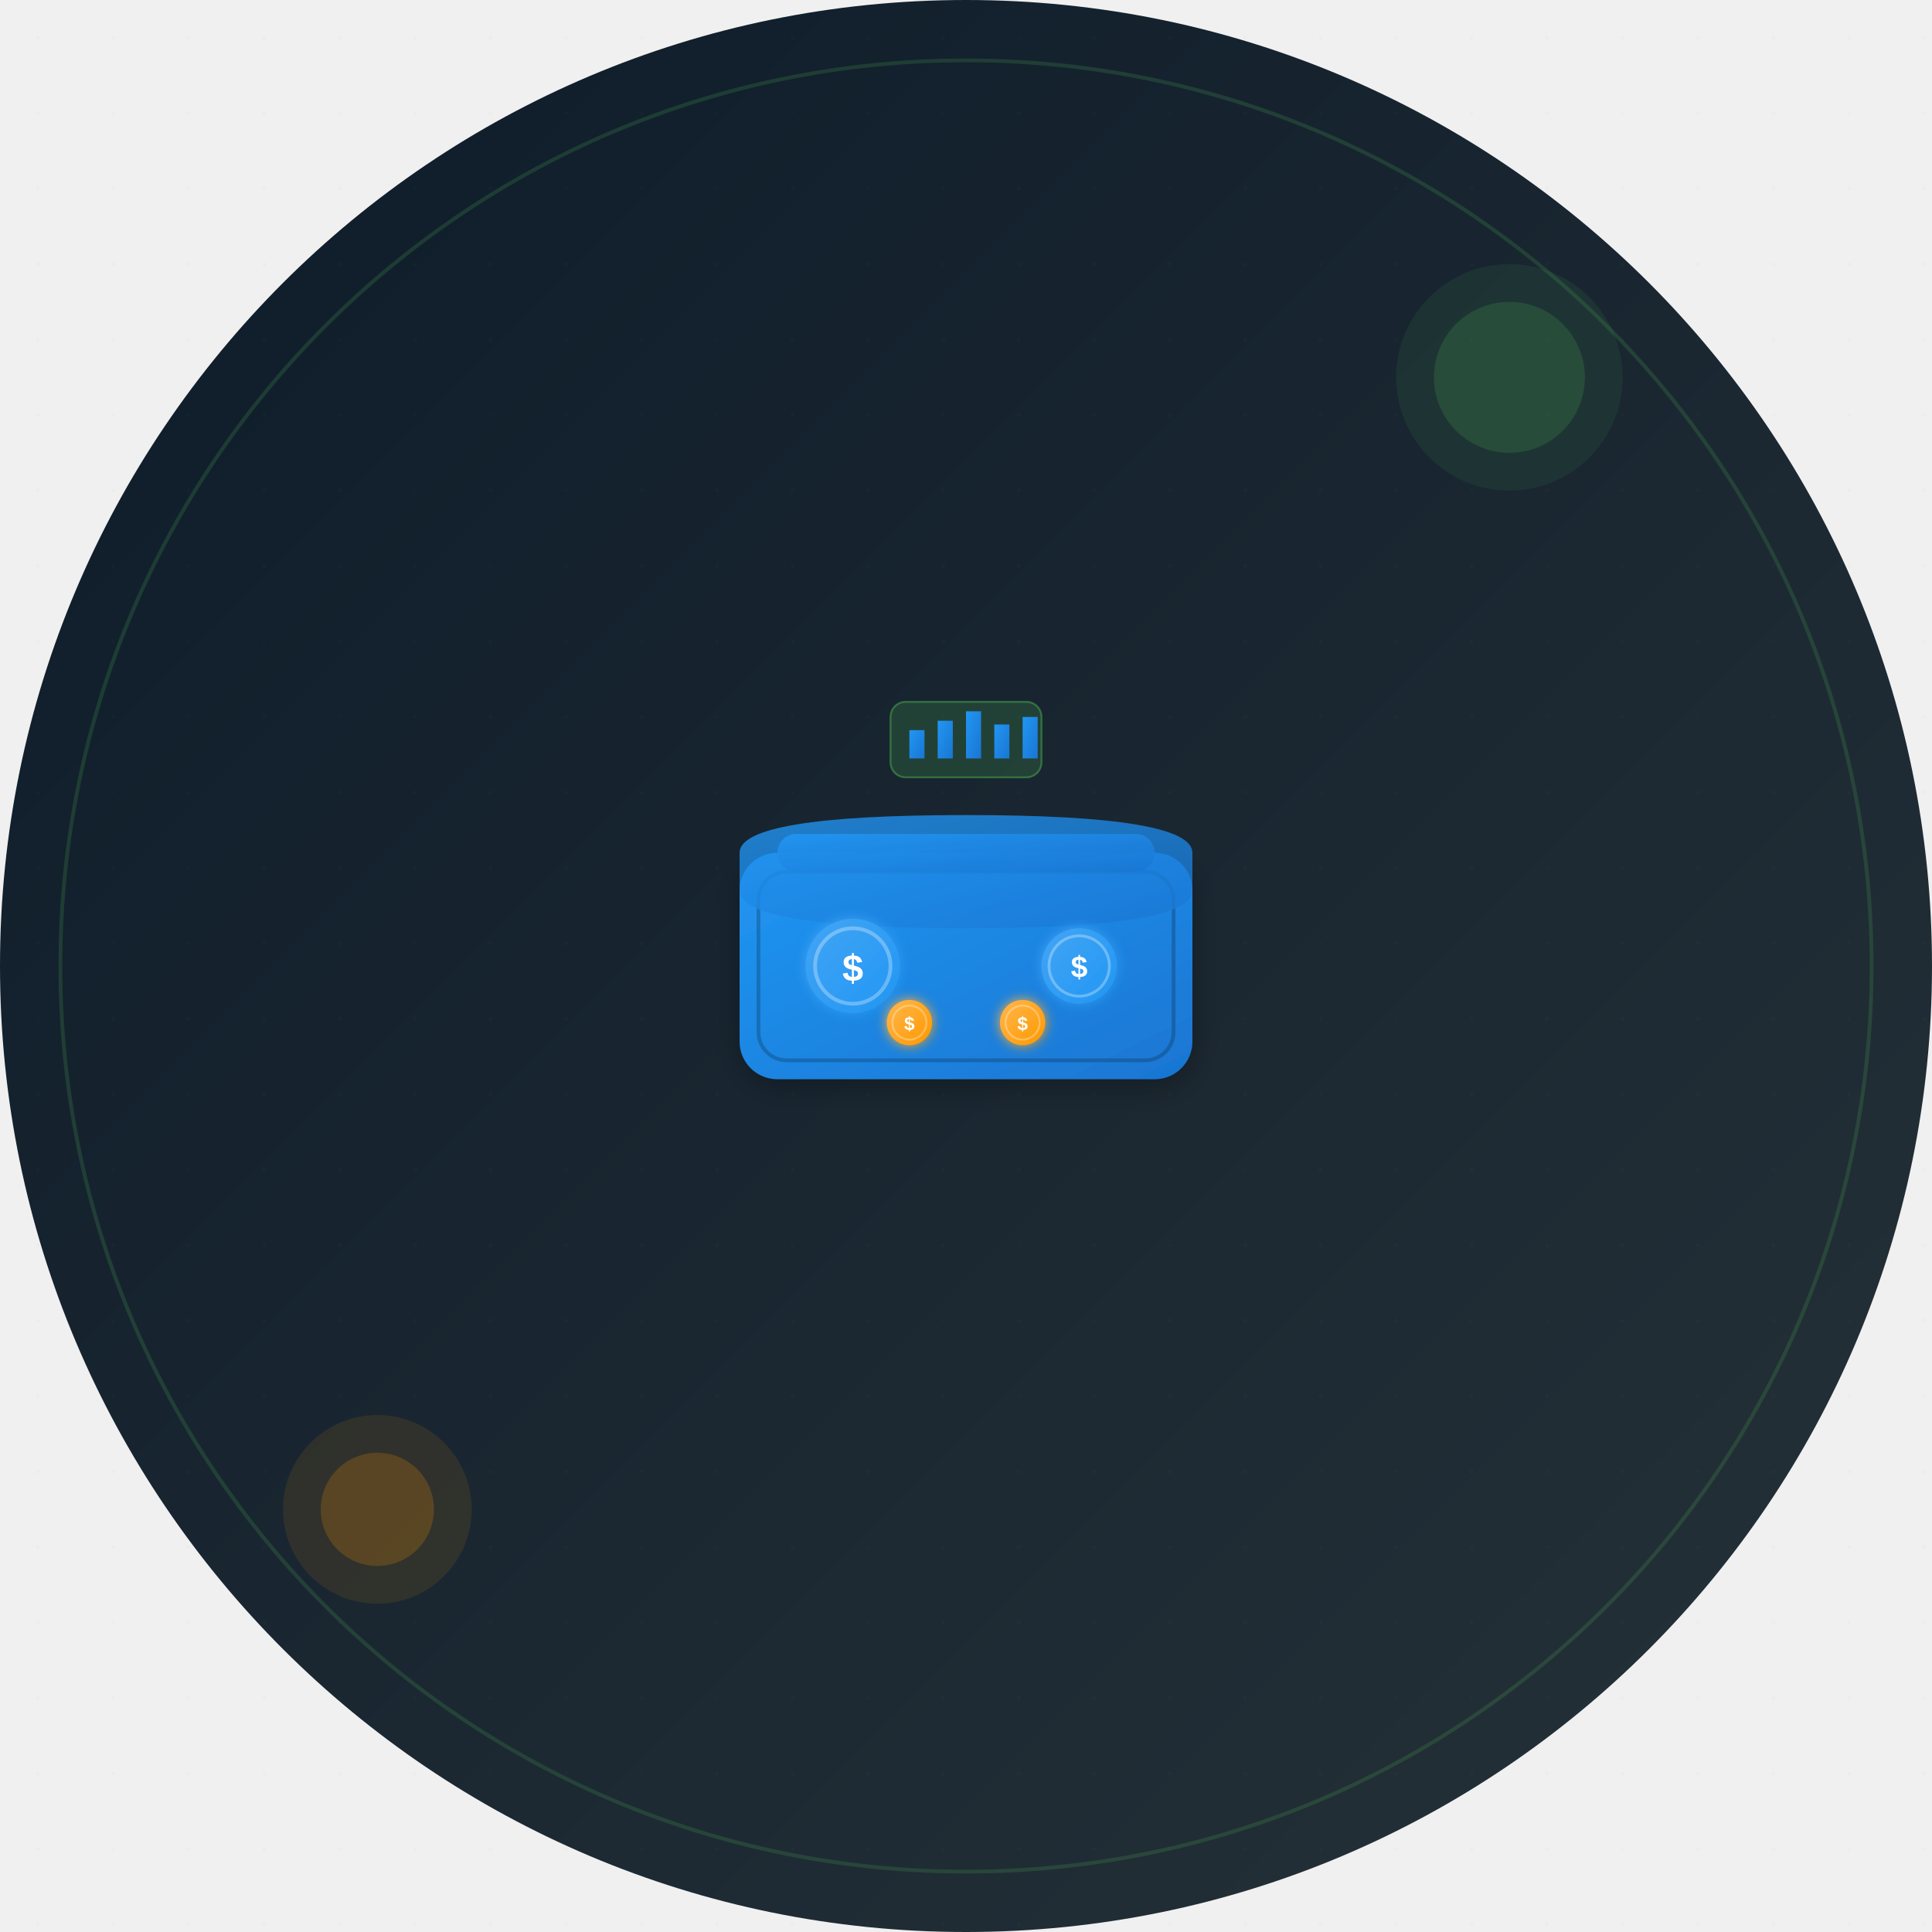
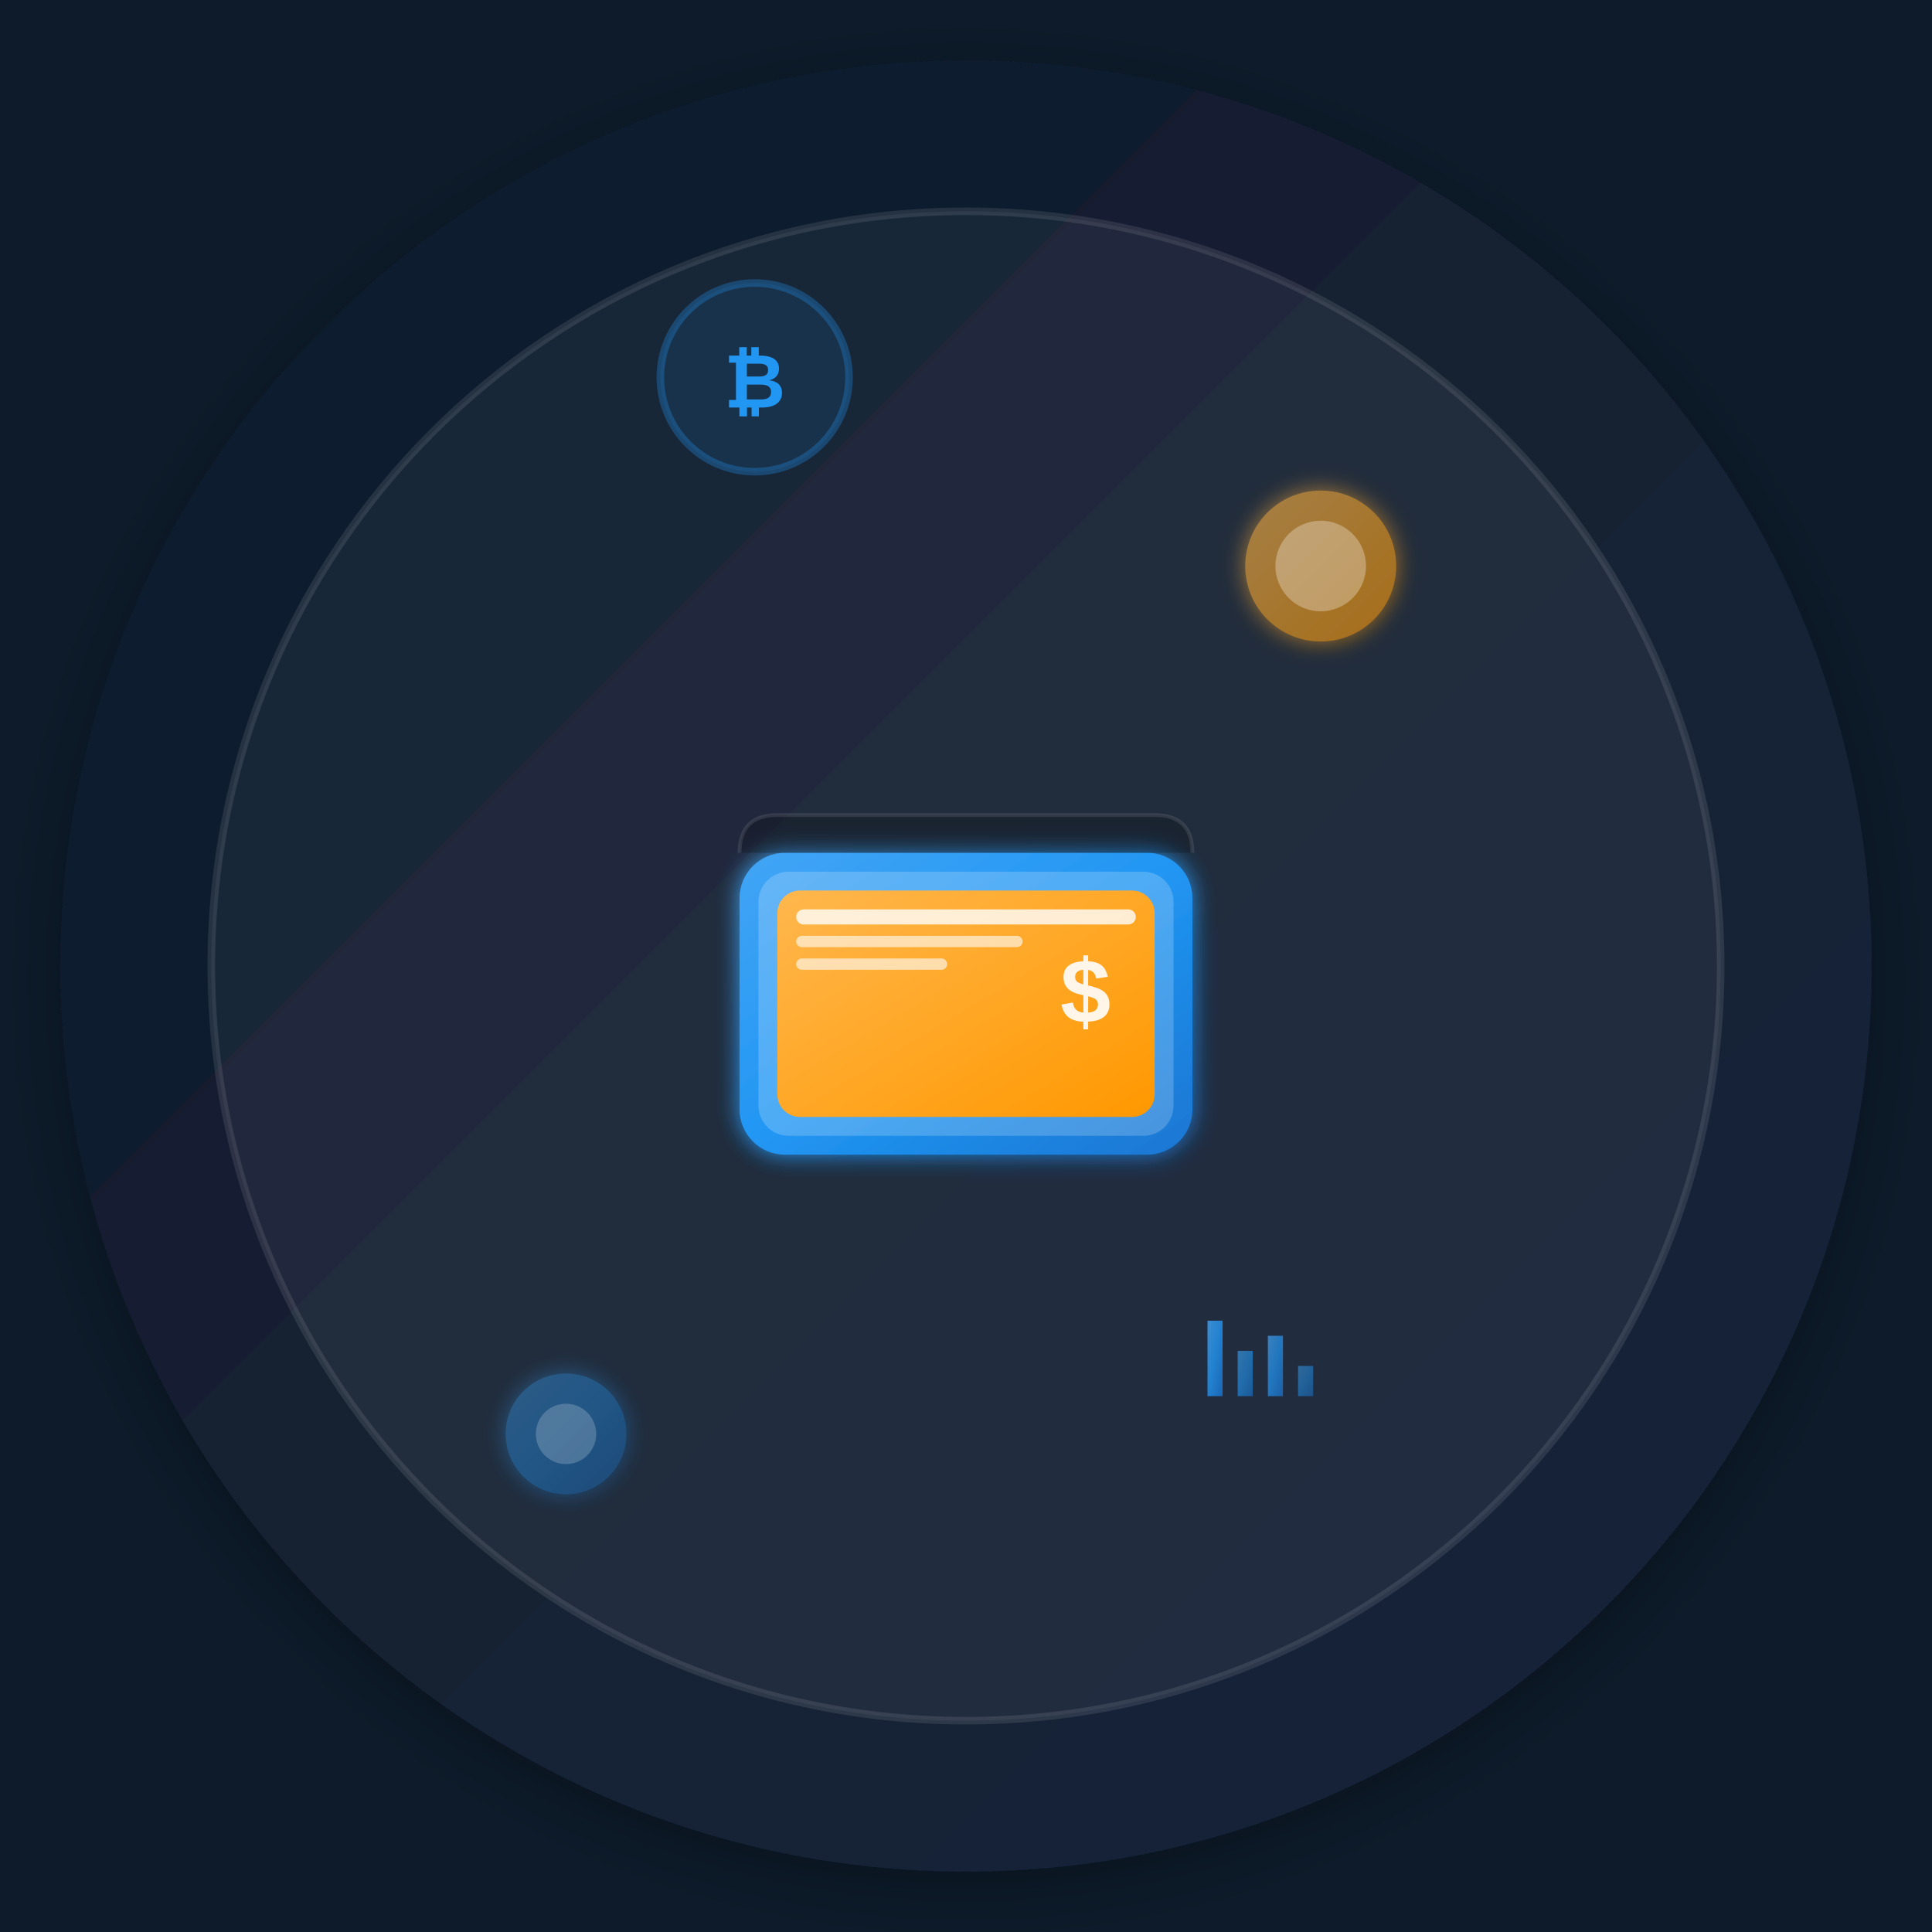
- <svg xmlns="http://www.w3.org/2000/svg" width="1024" height="1024" viewBox="0 0 1024 1024" fill="none">
+ <svg xmlns="http://www.w3.org/2000/svg" width="512" height="512" viewBox="0 0 512 512" fill="#0D1B2A">
  <defs>
    <linearGradient id="backgroundGradient" x1="0%" y1="0%" x2="100%" y2="100%">
      <stop offset="0%" style="stop-color:#0D1B2A;stop-opacity:1" />
-       <stop offset="100%" style="stop-color:#263238;stop-opacity:1" />
+       <stop offset="100%" style="stop-color:#1B263B;stop-opacity:1" />
    </linearGradient>
-     <linearGradient id="walletGradient" x1="0%" y1="0%" x2="100%" y2="100%">
-       <stop offset="0%" style="stop-color:#2196F3;stop-opacity:1" />
+     <linearGradient id="primaryGradient" x1="0%" y1="0%" x2="100%" y2="100%">
+       <stop offset="0%" style="stop-color:#42A5F5;stop-opacity:1" />
+       <stop offset="50%" style="stop-color:#2196F3;stop-opacity:1" />
      <stop offset="100%" style="stop-color:#1976D2;stop-opacity:1" />
    </linearGradient>
-     <linearGradient id="coinGradient" x1="0%" y1="0%" x2="100%" y2="100%">
-       <stop offset="0%" style="stop-color:#42A5F5;stop-opacity:1" />
-       <stop offset="100%" style="stop-color:#2196F3;stop-opacity:1" />
-     </linearGradient>
-     <linearGradient id="dollarGradient" x1="0%" y1="0%" x2="100%" y2="100%">
+     <linearGradient id="accentGradient" x1="0%" y1="0%" x2="100%" y2="100%">
      <stop offset="0%" style="stop-color:#FFB74D;stop-opacity:1" />
      <stop offset="100%" style="stop-color:#FF9800;stop-opacity:1" />
    </linearGradient>
    <filter id="glow" x="-50%" y="-50%" width="200%" height="200%">
      <feGaussianBlur stdDeviation="3" result="coloredBlur" />
      <feMerge>
        <feMergeNode in="coloredBlur" />
        <feMergeNode in="SourceGraphic" />
      </feMerge>
    </filter>
    <filter id="shadow" x="-50%" y="-50%" width="200%" height="200%">
      <feDropShadow dx="0" dy="4" stdDeviation="8" flood-color="#000000" flood-opacity="0.3" />
    </filter>
  </defs>
-   <circle cx="512" cy="512" r="512" fill="url(#backgroundGradient)" />
-   <circle cx="512" cy="512" r="480" fill="none" stroke="rgba(76, 175, 80, 0.2)" stroke-width="2" />
-   <g transform="translate(512, 512)">
-     <rect x="-120" y="-60" width="240" height="120" rx="20" ry="20" fill="url(#walletGradient)" filter="url(#shadow)" />
-     <rect x="-110" y="-50" width="220" height="100" rx="15" ry="15" fill="none" stroke="rgba(0, 0, 0, 0.2)" stroke-width="2" />
-     <path d="M -120 -60 Q -120 -80 0 -80 Q 120 -80 120 -60 L 120 -40 Q 120 -20 0 -20 Q -120 -20 -120 -40 Z" fill="url(#walletGradient)" opacity="0.8" />
-     <rect x="-100" y="-70" width="200" height="20" rx="10" ry="10" fill="url(#walletGradient)" opacity="0.9" />
-     <g transform="translate(-60, 0)">
-       <circle cx="0" cy="0" r="25" fill="url(#coinGradient)" filter="url(#glow)" />
-       <circle cx="0" cy="0" r="20" fill="none" stroke="rgba(255, 255, 255, 0.3)" stroke-width="2" />
-       <text x="0" y="8" text-anchor="middle" fill="white" font-family="Arial, sans-serif" font-size="20" font-weight="bold">$</text>
-     </g>
-     <g transform="translate(60, 0)">
-       <circle cx="0" cy="0" r="20" fill="url(#coinGradient)" filter="url(#glow)" />
-       <circle cx="0" cy="0" r="16" fill="none" stroke="rgba(255, 255, 255, 0.3)" stroke-width="1.5" />
-       <text x="0" y="6" text-anchor="middle" fill="white" font-family="Arial, sans-serif" font-size="16" font-weight="bold">$</text>
-     </g>
-     <g transform="translate(-30, 30)">
-       <circle cx="0" cy="0" r="12" fill="url(#dollarGradient)" filter="url(#glow)" />
-       <circle cx="0" cy="0" r="9" fill="none" stroke="rgba(255, 255, 255, 0.3)" stroke-width="1" />
-       <text x="0" y="4" text-anchor="middle" fill="white" font-family="Arial, sans-serif" font-size="10" font-weight="bold">$</text>
-     </g>
-     <g transform="translate(30, 30)">
-       <circle cx="0" cy="0" r="12" fill="url(#dollarGradient)" filter="url(#glow)" />
-       <circle cx="0" cy="0" r="9" fill="none" stroke="rgba(255, 255, 255, 0.3)" stroke-width="1" />
-       <text x="0" y="4" text-anchor="middle" fill="white" font-family="Arial, sans-serif" font-size="10" font-weight="bold">$</text>
-     </g>
-     <g transform="translate(0, -120)">
-       <rect x="-40" y="-20" width="80" height="40" rx="8" ry="8" fill="rgba(76, 175, 80, 0.2)" stroke="rgba(76, 175, 80, 0.5)" stroke-width="1" />
-       <rect x="-30" y="-5" width="8" height="15" fill="url(#walletGradient)" />
-       <rect x="-15" y="-10" width="8" height="20" fill="url(#walletGradient)" />
-       <rect x="0" y="-15" width="8" height="25" fill="url(#walletGradient)" />
-       <rect x="15" y="-8" width="8" height="18" fill="url(#walletGradient)" />
-       <rect x="30" y="-12" width="8" height="22" fill="url(#walletGradient)" />
-     </g>
+   <rect width="512" height="512" fill="#0D1B2A" />
+   <circle cx="256" cy="256" r="240" fill="url(#backgroundGradient)" filter="url(#shadow)" />
+   <circle cx="256" cy="256" r="200" fill="rgba(255,255,255,0.05)" stroke="rgba(255,255,255,0.1)" stroke-width="2" />
+   <g transform="translate(256, 256)">
+     <rect x="-60" y="-30" width="120" height="80" rx="12" ry="12" fill="url(#primaryGradient)" filter="url(#glow)" />
+     <rect x="-55" y="-25" width="110" height="70" rx="8" ry="8" fill="rgba(255,255,255,0.2)" />
+     <rect x="-50" y="-20" width="100" height="60" rx="6" ry="6" fill="url(#accentGradient)" />
+     <rect x="-45" y="-15" width="90" height="4" rx="2" ry="2" fill="rgba(255,255,255,0.8)" />
+     <rect x="-45" y="-8" width="60" height="3" rx="1.5" ry="1.5" fill="rgba(255,255,255,0.6)" />
+     <rect x="-45" y="-2" width="40" height="3" rx="1.5" ry="1.5" fill="rgba(255,255,255,0.6)" />
+     <text x="25" y="15" font-family="Arial, sans-serif" font-size="24" font-weight="bold" fill="rgba(255,255,255,0.9)">$</text>
+     <path d="M -60 -30 Q -60 -40 -50 -40 L 50 -40 Q 60 -40 60 -30" fill="rgba(0,0,0,0.2)" stroke="rgba(255,255,255,0.1)" stroke-width="1" />
  </g>
-   <circle cx="800" cy="200" r="60" fill="rgba(76, 175, 80, 0.1)" />
-   <circle cx="800" cy="200" r="40" fill="rgba(76, 175, 80, 0.2)" />
-   <circle cx="200" cy="800" r="50" fill="rgba(255, 152, 0, 0.1)" />
-   <circle cx="200" cy="800" r="30" fill="rgba(255, 152, 0, 0.2)" />
-   <defs>
-     <pattern id="dots" x="0" y="0" width="40" height="40" patternUnits="userSpaceOnUse">
-       <circle cx="20" cy="20" r="1" fill="rgba(76, 175, 80, 0.1)" />
-     </pattern>
-   </defs>
-   <rect width="1024" height="1024" fill="url(#dots)" opacity="0.3" />
+   <circle cx="350" cy="150" r="20" fill="url(#accentGradient)" opacity="0.6" filter="url(#glow)" />
+   <circle cx="350" cy="150" r="12" fill="rgba(255,255,255,0.3)" />
+   <circle cx="150" cy="380" r="16" fill="url(#primaryGradient)" opacity="0.4" filter="url(#glow)" />
+   <circle cx="150" cy="380" r="8" fill="rgba(255,255,255,0.2)" />
+   <g transform="translate(200, 100)">
+     <circle cx="0" cy="0" r="25" fill="rgba(33,150,243,0.1)" stroke="rgba(33,150,243,0.3)" stroke-width="2" />
+     <text x="0" y="8" font-family="Arial, sans-serif" font-size="20" font-weight="bold" fill="#2196F3" text-anchor="middle">₿</text>
+   </g>
+   <g transform="translate(320, 350)">
+     <rect x="0" y="0" width="4" height="20" fill="url(#primaryGradient)" opacity="0.8" />
+     <rect x="8" y="8" width="4" height="12" fill="url(#primaryGradient)" opacity="0.6" />
+     <rect x="16" y="4" width="4" height="16" fill="url(#primaryGradient)" opacity="0.7" />
+     <rect x="24" y="12" width="4" height="8" fill="url(#primaryGradient)" opacity="0.5" />
+   </g>
</svg>
